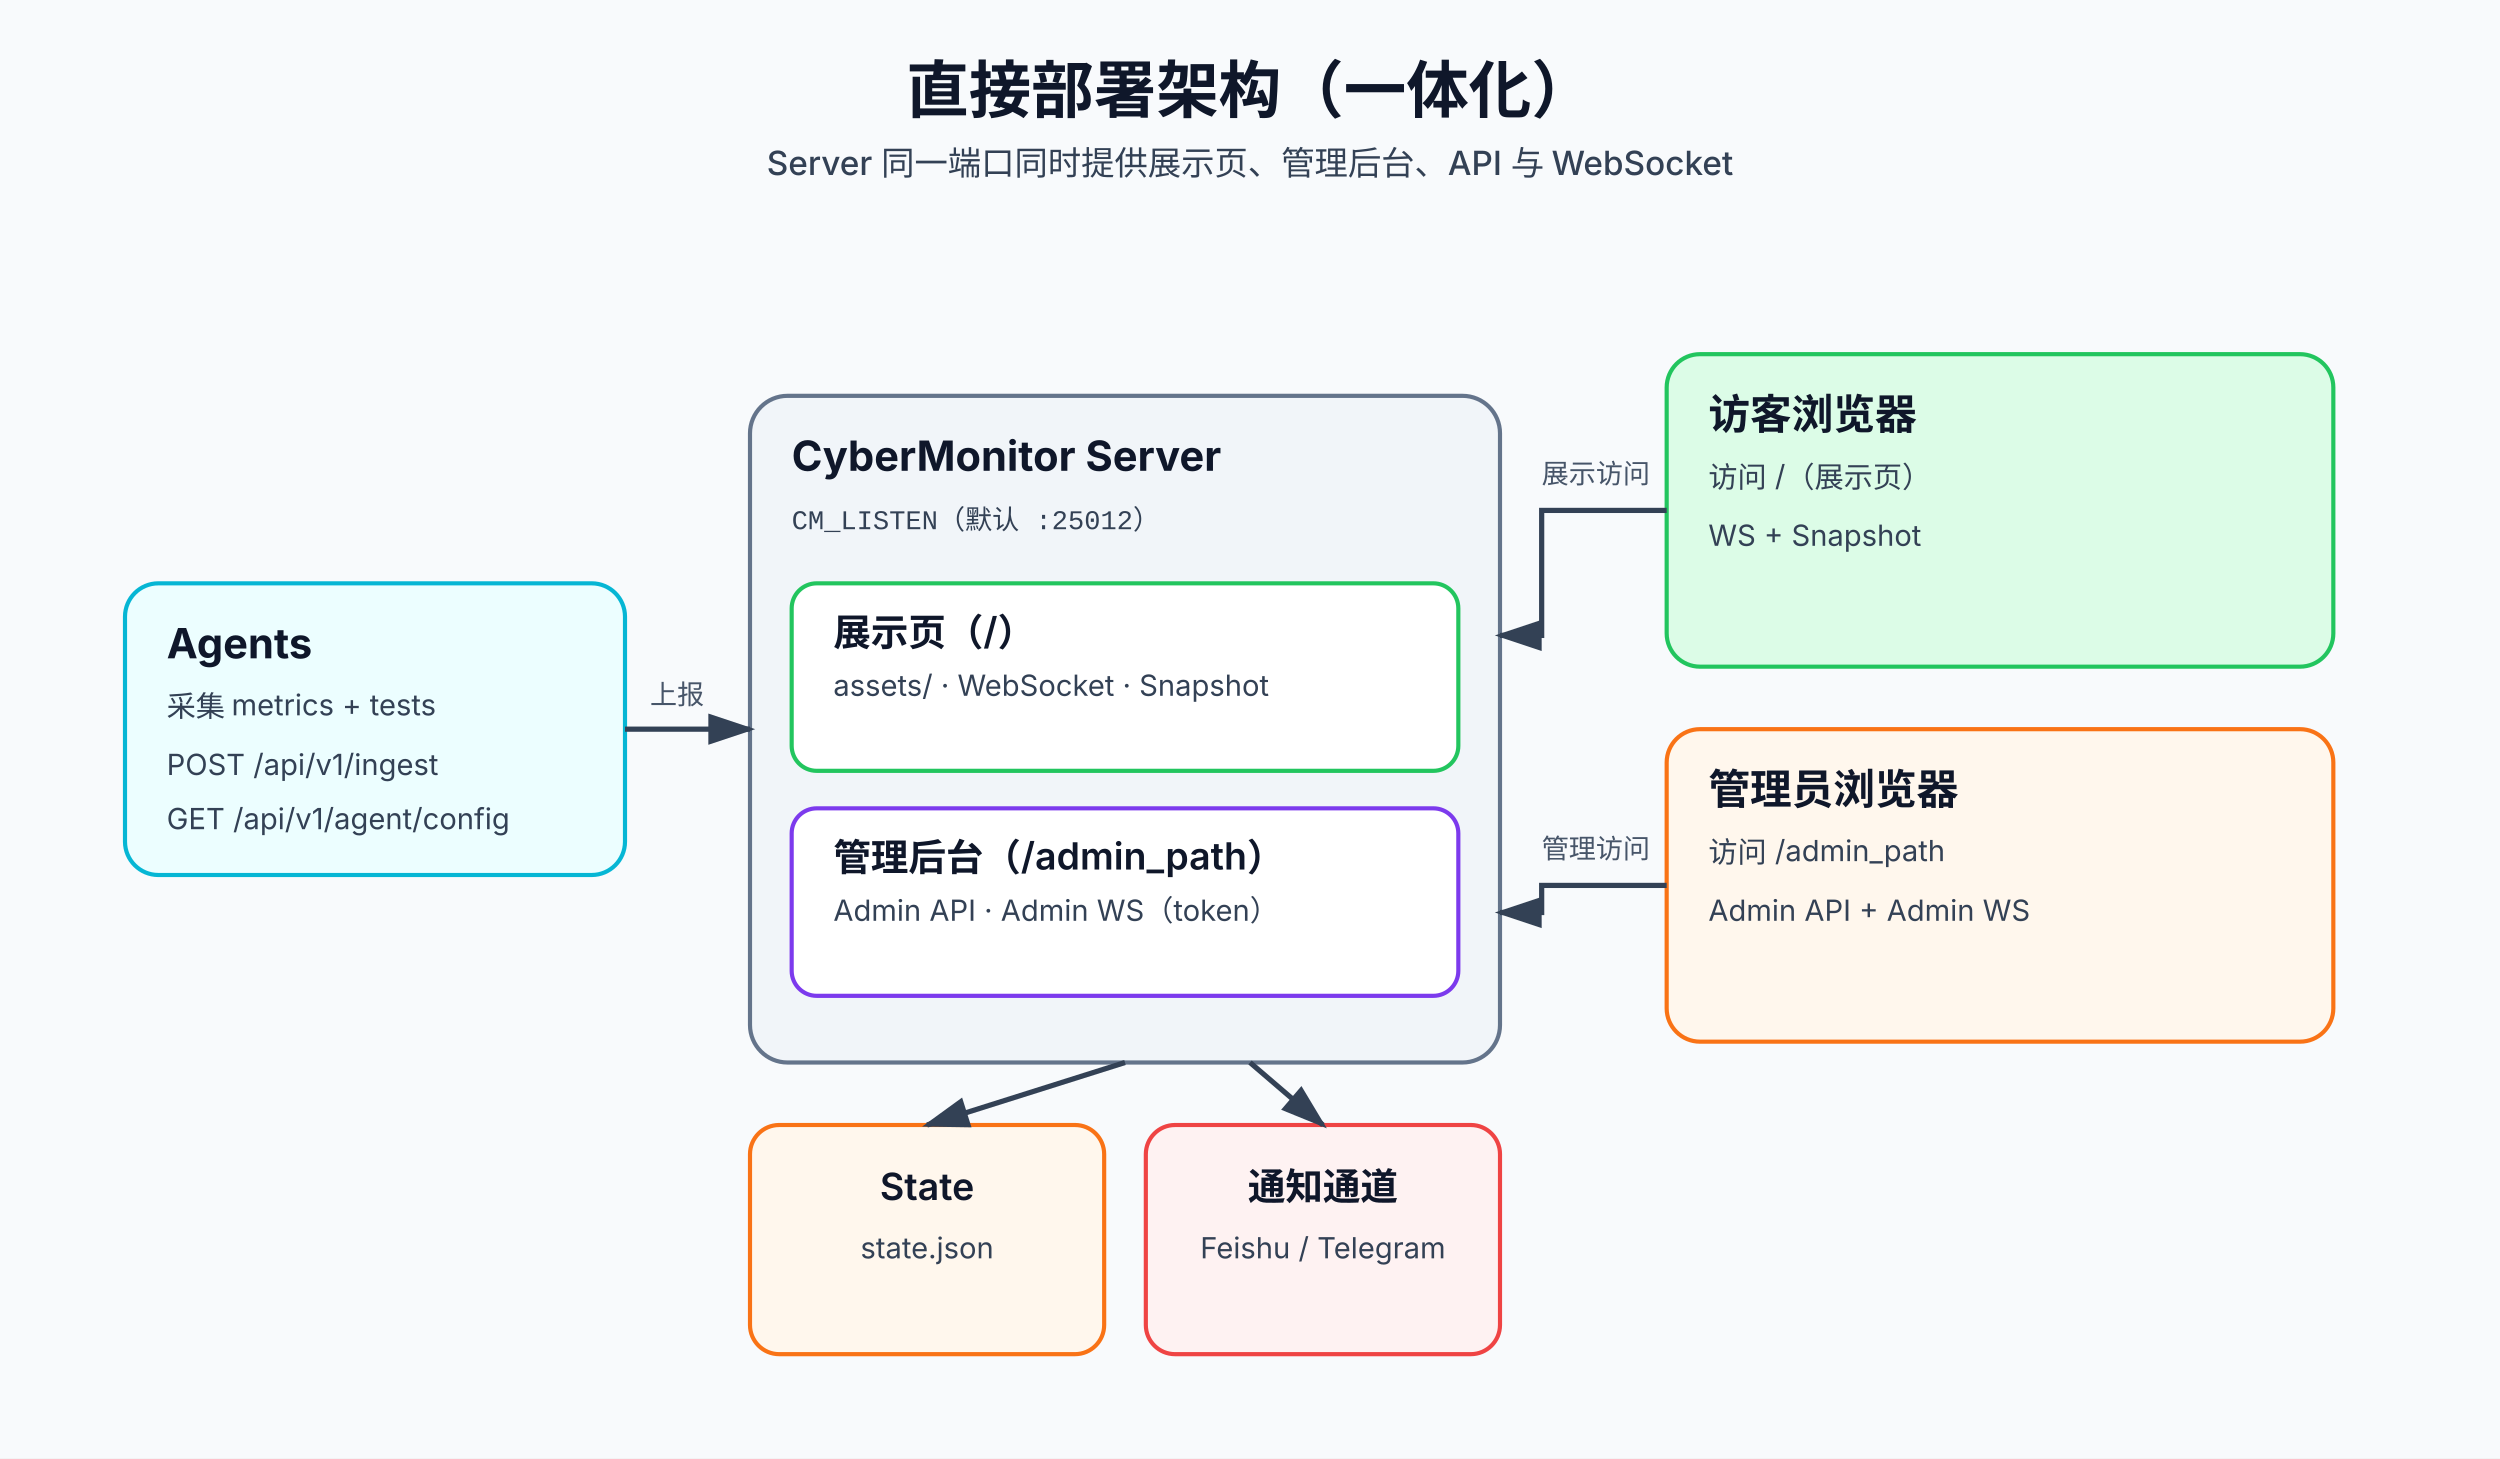
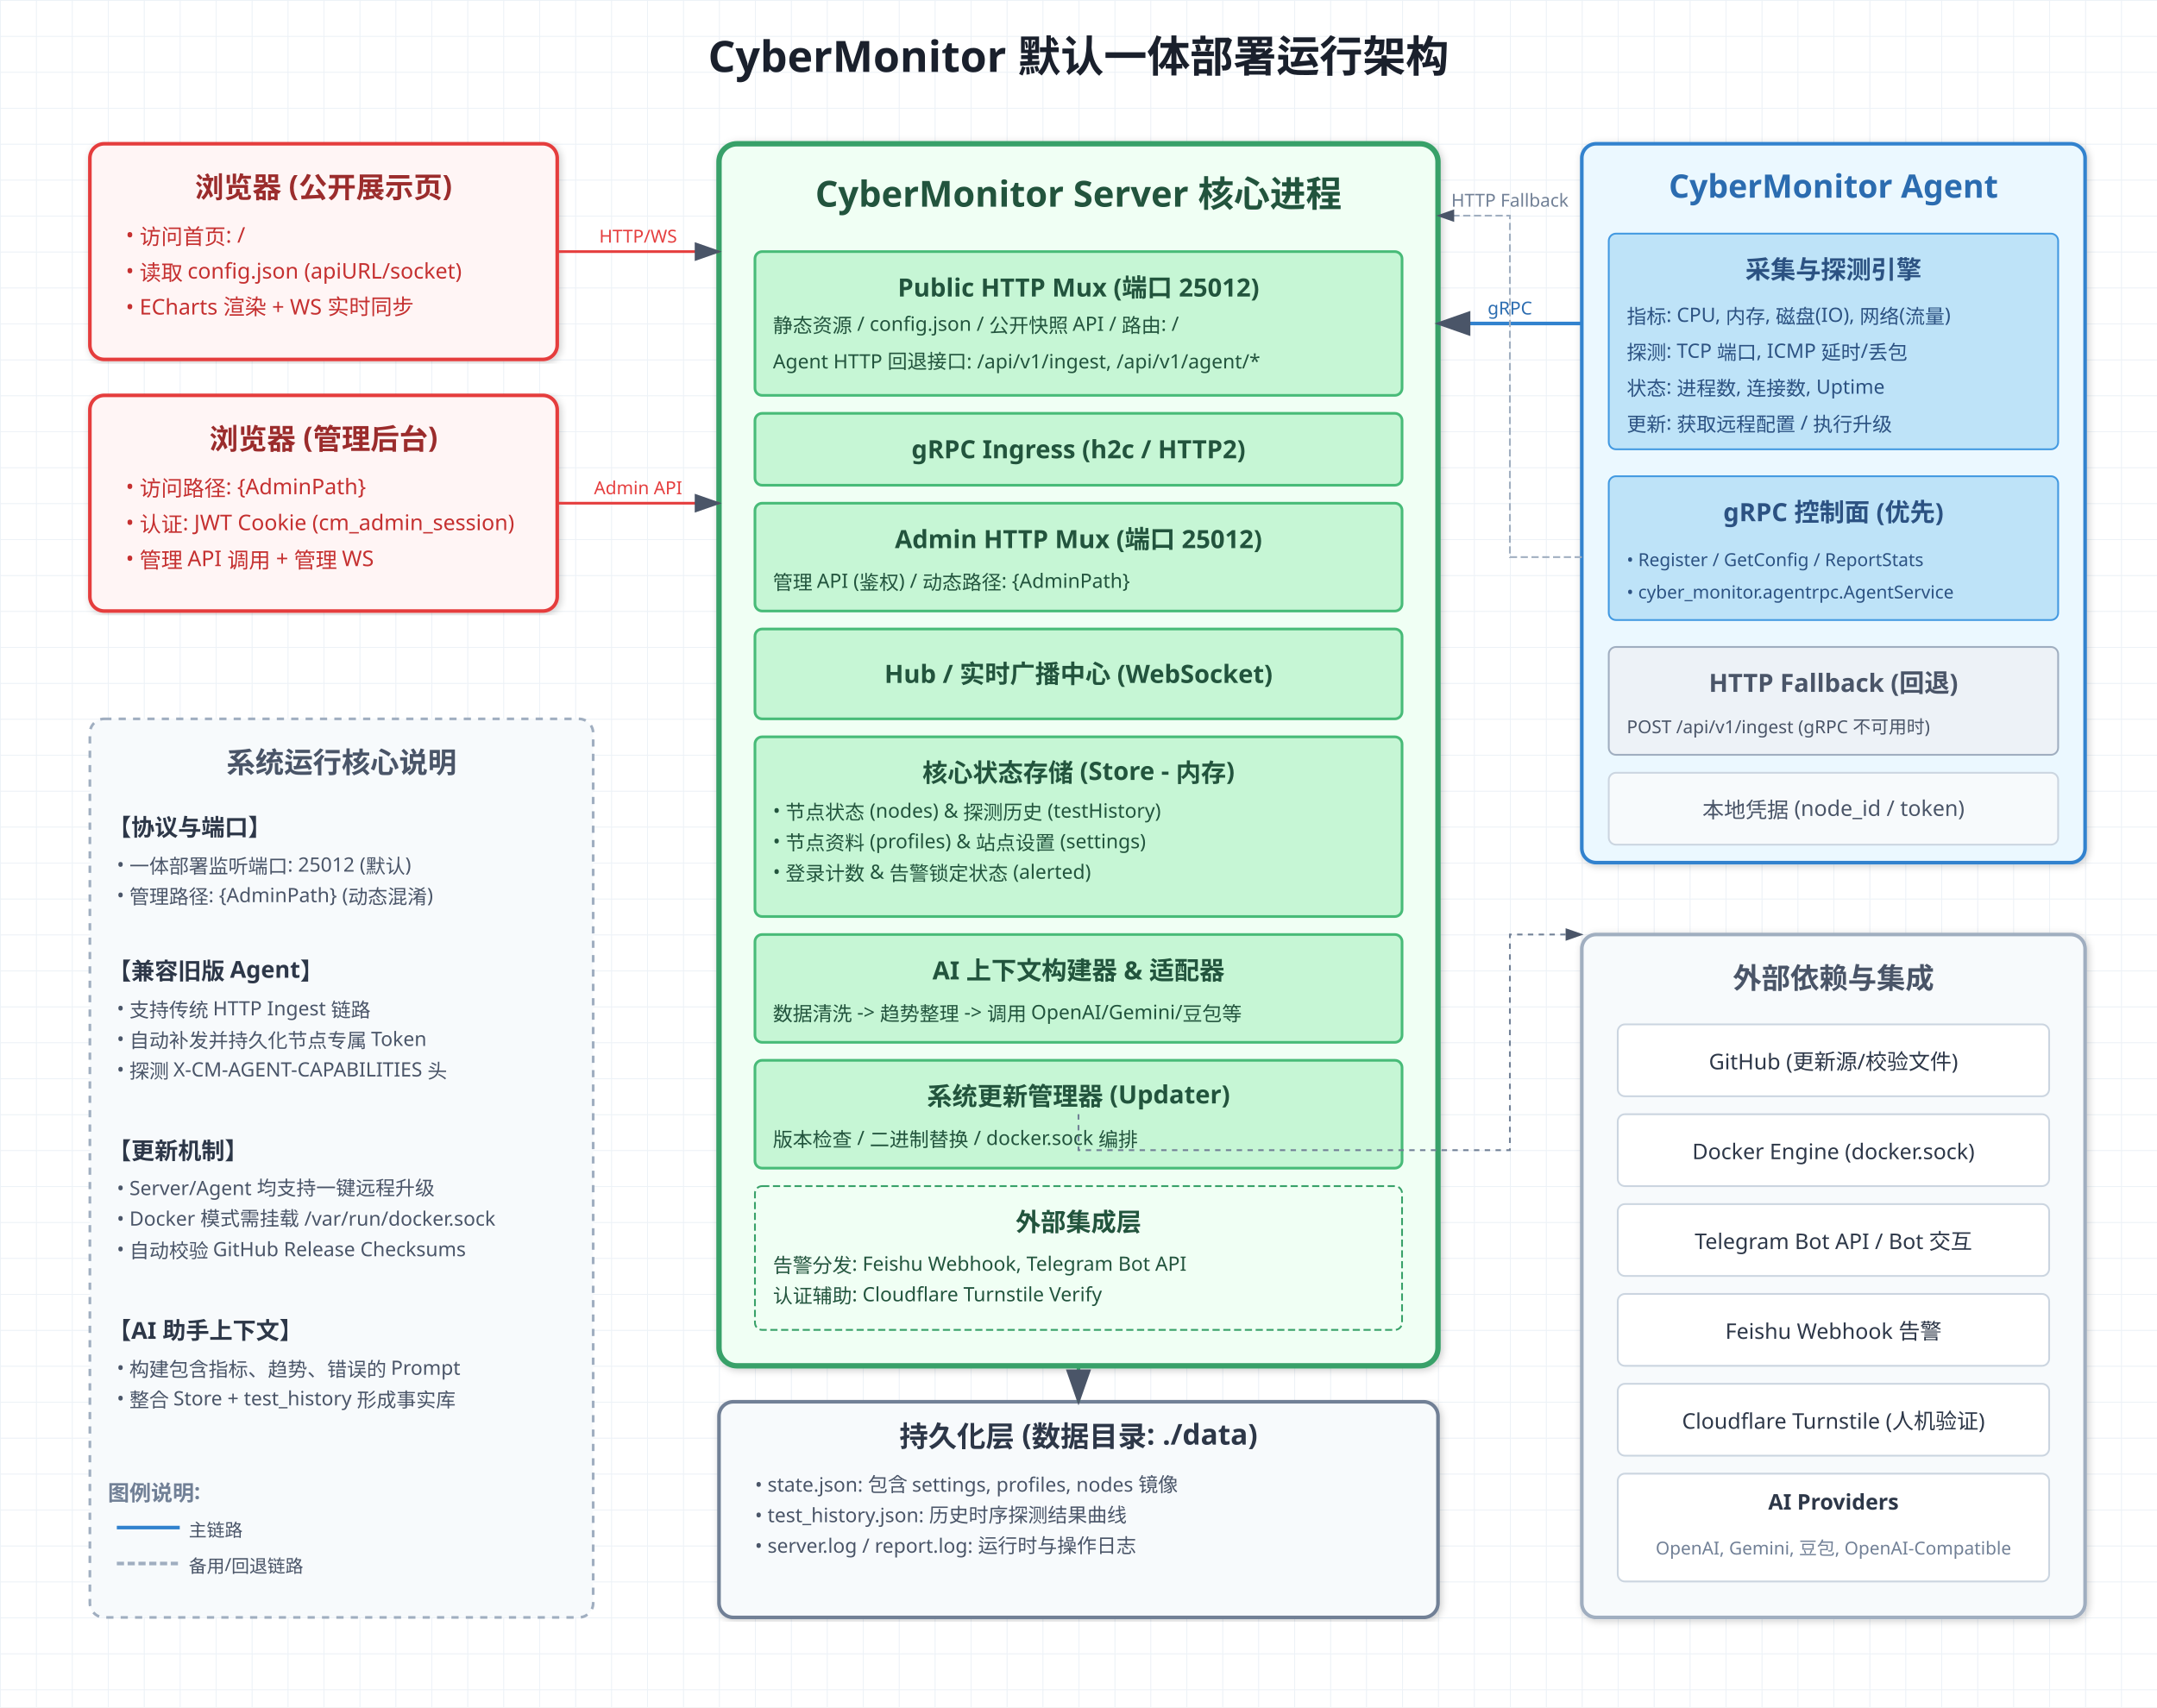
- <svg xmlns="http://www.w3.org/2000/svg" width="1200" height="700" viewBox="0 0 1200 700">
+ <svg xmlns="http://www.w3.org/2000/svg" width="1200" height="950" viewBox="0 0 1200 950">
  <defs>
-     <style>
-       .title { font: 700 30px system-ui, -apple-system, 'Segoe UI', 'PingFang SC', 'Microsoft YaHei', sans-serif; fill: #0f172a; }
-       .subtitle { font: 500 16px system-ui, -apple-system, 'Segoe UI', 'PingFang SC', 'Microsoft YaHei', sans-serif; fill: #334155; }
-       .h { font: 700 20px system-ui, -apple-system, 'Segoe UI', 'PingFang SC', 'Microsoft YaHei', sans-serif; fill: #0f172a; }
-       .t { font: 600 18px system-ui, -apple-system, 'Segoe UI', 'PingFang SC', 'Microsoft YaHei', sans-serif; fill: #0f172a; }
-       .p { font: 400 14px system-ui, -apple-system, 'Segoe UI', 'PingFang SC', 'Microsoft YaHei', sans-serif; fill: #334155; }
-       .s { font: 400 13px system-ui, -apple-system, 'Segoe UI', 'PingFang SC', 'Microsoft YaHei', sans-serif; fill: #475569; }
-       .mono { font: 500 13px ui-monospace, SFMono-Regular, Menlo, Monaco, Consolas, 'Liberation Mono', 'Courier New', monospace; fill: #334155; }
-       .dash { stroke-dasharray: 10 8; }
-     </style>
-     <marker id="arrow" markerWidth="10" markerHeight="10" refX="8" refY="3" orient="auto" markerUnits="strokeWidth">
-       <path d="M0,0 L0,6 L9,3 z" fill="#334155" />
+     <pattern id="grid" width="20" height="20" patternUnits="userSpaceOnUse">
+       <path d="M 20 0 L 0 0 0 20" fill="none" stroke="#EDF2F7" stroke-width="1" />
+     </pattern>
+     <marker id="arrow" markerWidth="10" markerHeight="7" refX="9" refY="3.5" orient="auto">
+       <polygon points="0 0, 10 3.5, 0 7" fill="#4A5568" />
    </marker>
+     <filter id="shadow" x="-2%" y="-2%" width="104%" height="104%">
+       <feGaussianBlur in="SourceAlpha" stdDeviation="2" />
+       <feOffset dx="1" dy="1" result="offsetblur" />
+       <feComponentTransfer>
+         <feFuncA type="linear" slope="0.2" />
+       </feComponentTransfer>
+       <feMerge>
+         <feMergeNode />
+         <feMergeNode in="SourceGraphic" />
+       </feMerge>
+     </filter>
  </defs>
-   <rect x="0" y="0" width="1200" height="700" fill="#f8fafc" />
-   <text x="600" y="54" text-anchor="middle" class="title">直接部署架构（一体化）</text>
-   <text x="600" y="84" text-anchor="middle" class="subtitle">Server 同一端口同时提供展示页、管理后台、API 与 WebSocket</text>
-   <rect x="60" y="280" width="240" height="140" rx="16" fill="#ecfeff" stroke="#06b6d4" stroke-width="2" />
-   <text x="80" y="316" class="h">Agents</text>
-   <text x="80" y="344" class="p">采集 metrics + tests</text>
-   <text x="80" y="372" class="p">POST /api/v1/ingest</text>
-   <text x="80" y="398" class="p">GET /api/v1/agent/config</text>
-   <rect x="360" y="190" width="360" height="320" rx="18" fill="#f1f5f9" stroke="#64748b" stroke-width="2" />
-   <text x="380" y="226" class="h">CyberMonitor Server</text>
-   <text x="380" y="254" class="mono">CM_LISTEN（默认 :25012）</text>
-   <rect x="380" y="280" width="320" height="90" rx="12" fill="#ffffff" stroke="#22c55e" stroke-width="2" />
-   <text x="400" y="310" class="t">展示页（/）</text>
-   <text x="400" y="334" class="p">assets/ · WebSocket · Snapshot</text>
-   <rect x="380" y="388" width="320" height="90" rx="12" fill="#ffffff" stroke="#7c3aed" stroke-width="2" />
-   <text x="400" y="418" class="t">管理后台（/admin_path）</text>
-   <text x="400" y="442" class="p">Admin API · Admin WS（token）</text>
-   <rect x="800" y="170" width="320" height="150" rx="16" fill="#dcfce7" stroke="#22c55e" stroke-width="2" />
-   <text x="820" y="206" class="h">访客浏览器</text>
-   <text x="820" y="234" class="p">访问 /（展示页）</text>
-   <text x="820" y="262" class="p">WS + Snapshot</text>
-   <rect x="800" y="350" width="320" height="150" rx="16" fill="#fff7ed" stroke="#f97316" stroke-width="2" />
-   <text x="820" y="386" class="h">管理员浏览器</text>
-   <text x="820" y="414" class="p">访问 /admin_path</text>
-   <text x="820" y="442" class="p">Admin API + Admin WS</text>
-   <rect x="360" y="540" width="170" height="110" rx="14" fill="#fff7ed" stroke="#f97316" stroke-width="2" />
-   <text x="445" y="576" text-anchor="middle" class="t">State</text>
-   <text x="445" y="604" text-anchor="middle" class="p">state.json</text>
-   <rect x="550" y="540" width="170" height="110" rx="14" fill="#fef2f2" stroke="#ef4444" stroke-width="2" />
-   <text x="635" y="576" text-anchor="middle" class="t">通知通道</text>
-   <text x="635" y="604" text-anchor="middle" class="p">Feishu / Telegram</text>
-   <path d="M300 350 L360 350" stroke="#334155" stroke-width="2.5" fill="none" marker-end="url(#arrow)" />
-   <text x="312" y="338" class="s">上报</text>
-   <path d="M800 245 L740 245 L740 305 L720 305" stroke="#334155" stroke-width="2.5" fill="none" marker-end="url(#arrow)" />
-   <text x="740" y="232" class="s">展示访问</text>
-   <path d="M800 425 L740 425 L740 438 L720 438" stroke="#334155" stroke-width="2.5" fill="none" marker-end="url(#arrow)" />
-   <text x="740" y="412" class="s">管理访问</text>
-   <path d="M540 510 L445 540" stroke="#334155" stroke-width="2.5" fill="none" marker-end="url(#arrow)" />
-   <path d="M600 510 L635 540" stroke="#334155" stroke-width="2.5" fill="none" marker-end="url(#arrow)" />
+   <rect width="100%" height="100%" fill="#FFFFFF" />
+   <rect width="100%" height="100%" fill="url(#grid)" />
+   <text x="600" y="40" font-family="PingFang SC, sans-serif" font-size="24" font-weight="bold" text-anchor="middle" fill="#1A202C">CyberMonitor 默认一体部署运行架构</text>
+   <g transform="translate(50, 80)">
+     <rect width="260" height="120" rx="8" fill="#FFF5F5" stroke="#E53E3E" stroke-width="2" filter="url(#shadow)" />
+     <text x="130" y="30" font-family="PingFang SC" font-size="16" font-weight="bold" text-anchor="middle" fill="#9B2C2C">浏览器 (公开展示页)</text>
+     <text x="20" y="55" font-family="PingFang SC" font-size="12" fill="#C53030">• 访问首页: /</text>
+     <text x="20" y="75" font-family="PingFang SC" font-size="12" fill="#C53030">• 读取 config.json (apiURL/socket)</text>
+     <text x="20" y="95" font-family="PingFang SC" font-size="12" fill="#C53030">• ECharts 渲染 + WS 实时同步</text>
+   </g>
+   <g transform="translate(50, 220)">
+     <rect width="260" height="120" rx="8" fill="#FFF5F5" stroke="#E53E3E" stroke-width="2" filter="url(#shadow)" />
+     <text x="130" y="30" font-family="PingFang SC" font-size="16" font-weight="bold" text-anchor="middle" fill="#9B2C2C">浏览器 (管理后台)</text>
+     <text x="20" y="55" font-family="PingFang SC" font-size="12" fill="#C53030">• 访问路径: {AdminPath}</text>
+     <text x="20" y="75" font-family="PingFang SC" font-size="12" fill="#C53030">• 认证: JWT Cookie (cm_admin_session)</text>
+     <text x="20" y="95" font-family="PingFang SC" font-size="12" fill="#C53030">• 管理 API 调用 + 管理 WS</text>
+   </g>
+   <g transform="translate(400, 80)">
+     <rect width="400" height="680" rx="10" fill="#F0FFF4" stroke="#38A169" stroke-width="3" filter="url(#shadow)" />
+     <text x="200" y="35" font-family="PingFang SC" font-size="20" font-weight="bold" text-anchor="middle" fill="#22543D">CyberMonitor Server 核心进程</text>
+     <g transform="translate(20, 60)">
+       <rect width="360" height="80" rx="4" fill="#C6F6D5" stroke="#48BB78" stroke-width="1.5" />
+       <text x="180" y="25" font-family="PingFang SC" font-size="14" font-weight="bold" text-anchor="middle" fill="#22543D">Public HTTP Mux (端口 25012)</text>
+       <text x="10" y="45" font-family="PingFang SC" font-size="11" fill="#22543D">静态资源 / config.json / 公开快照 API / 路由: /</text>
+       <text x="10" y="65" font-family="PingFang SC" font-size="11" fill="#22543D">Agent HTTP 回退接口: /api/v1/ingest, /api/v1/agent/*</text>
+     </g>
+     <g transform="translate(20, 150)">
+       <rect width="360" height="40" rx="4" fill="#C6F6D5" stroke="#48BB78" stroke-width="1.5" />
+       <text x="180" y="25" font-family="PingFang SC" font-size="14" font-weight="bold" text-anchor="middle" fill="#22543D">gRPC Ingress (h2c / HTTP2)</text>
+     </g>
+     <g transform="translate(20, 200)">
+       <rect width="360" height="60" rx="4" fill="#C6F6D5" stroke="#48BB78" stroke-width="1.5" />
+       <text x="180" y="25" font-family="PingFang SC" font-size="14" font-weight="bold" text-anchor="middle" fill="#22543D">Admin HTTP Mux (端口 25012)</text>
+       <text x="10" y="48" font-family="PingFang SC" font-size="11" fill="#22543D">管理 API (鉴权) / 动态路径: {AdminPath}</text>
+     </g>
+     <g transform="translate(20, 270)">
+       <rect width="360" height="50" rx="4" fill="#C6F6D5" stroke="#48BB78" stroke-width="1.5" />
+       <text x="180" y="30" font-family="PingFang SC" font-size="14" font-weight="bold" text-anchor="middle" fill="#22543D">Hub / 实时广播中心 (WebSocket)</text>
+     </g>
+     <g transform="translate(20, 330)">
+       <rect width="360" height="100" rx="4" fill="#C6F6D5" stroke="#48BB78" stroke-width="1.5" />
+       <text x="180" y="25" font-family="PingFang SC" font-size="14" font-weight="bold" text-anchor="middle" fill="#22543D">核心状态存储 (Store - 内存)</text>
+       <text x="10" y="45" font-family="PingFang SC" font-size="11" fill="#22543D">• 节点状态 (nodes) &amp; 探测历史 (testHistory)</text>
+       <text x="10" y="62" font-family="PingFang SC" font-size="11" fill="#22543D">• 节点资料 (profiles) &amp; 站点设置 (settings)</text>
+       <text x="10" y="79" font-family="PingFang SC" font-size="11" fill="#22543D">• 登录计数 &amp; 告警锁定状态 (alerted)</text>
+     </g>
+     <g transform="translate(20, 440)">
+       <rect width="360" height="60" rx="4" fill="#C6F6D5" stroke="#48BB78" stroke-width="1.5" />
+       <text x="180" y="25" font-family="PingFang SC" font-size="14" font-weight="bold" text-anchor="middle" fill="#22543D">AI 上下文构建器 &amp; 适配器</text>
+       <text x="10" y="48" font-family="PingFang SC" font-size="11" fill="#22543D">数据清洗 -&gt; 趋势整理 -&gt; 调用 OpenAI/Gemini/豆包等</text>
+     </g>
+     <g transform="translate(20, 510)">
+       <rect width="360" height="60" rx="4" fill="#C6F6D5" stroke="#48BB78" stroke-width="1.5" />
+       <text x="180" y="25" font-family="PingFang SC" font-size="14" font-weight="bold" text-anchor="middle" fill="#22543D">系统更新管理器 (Updater)</text>
+       <text x="10" y="48" font-family="PingFang SC" font-size="11" fill="#22543D">版本检查 / 二进制替换 / docker.sock 编排</text>
+     </g>
+     <g transform="translate(20, 580)">
+       <rect width="360" height="80" rx="4" fill="#F0FFF4" stroke="#38A169" stroke-width="1" stroke-dasharray="4,2" />
+       <text x="180" y="25" font-family="PingFang SC" font-size="14" font-weight="bold" text-anchor="middle" fill="#22543D">外部集成层</text>
+       <text x="10" y="48" font-family="PingFang SC" font-size="11" fill="#22543D">告警分发: Feishu Webhook, Telegram Bot API</text>
+       <text x="10" y="65" font-family="PingFang SC" font-size="11" fill="#22543D">认证辅助: Cloudflare Turnstile Verify</text>
+     </g>
+   </g>
+   <g transform="translate(880, 80)">
+     <rect width="280" height="400" rx="8" fill="#EBF8FF" stroke="#3182CE" stroke-width="2" filter="url(#shadow)" />
+     <text x="140" y="30" font-family="PingFang SC" font-size="18" font-weight="bold" text-anchor="middle" fill="#2B6CB0">CyberMonitor Agent</text>
+     <g transform="translate(15, 50)">
+       <rect width="250" height="120" rx="4" fill="#BEE3F8" stroke="#4299E1" />
+       <text x="125" y="25" font-family="PingFang SC" font-size="14" font-weight="bold" text-anchor="middle" fill="#2C5282">采集与探测引擎</text>
+       <text x="10" y="50" font-family="PingFang SC" font-size="11" fill="#2C5282">指标: CPU, 内存, 磁盘(IO), 网络(流量)</text>
+       <text x="10" y="70" font-family="PingFang SC" font-size="11" fill="#2C5282">探测: TCP 端口, ICMP 延时/丢包</text>
+       <text x="10" y="90" font-family="PingFang SC" font-size="11" fill="#2C5282">状态: 进程数, 连接数, Uptime</text>
+       <text x="10" y="110" font-family="PingFang SC" font-size="11" fill="#2C5282">更新: 获取远程配置 / 执行升级</text>
+     </g>
+     <g transform="translate(15, 185)">
+       <rect width="250" height="80" rx="4" fill="#BEE3F8" stroke="#4299E1" />
+       <text x="125" y="25" font-family="PingFang SC" font-size="14" font-weight="bold" text-anchor="middle" fill="#2C5282">gRPC 控制面 (优先)</text>
+       <text x="10" y="50" font-family="PingFang SC" font-size="10" fill="#2C5282">• Register / GetConfig / ReportStats</text>
+       <text x="10" y="68" font-family="PingFang SC" font-size="10" fill="#2C5282">• cyber_monitor.agentrpc.AgentService</text>
+     </g>
+     <g transform="translate(15, 280)">
+       <rect width="250" height="60" rx="4" fill="#EDF2F7" stroke="#A0AEC0" />
+       <text x="125" y="25" font-family="PingFang SC" font-size="14" font-weight="bold" text-anchor="middle" fill="#4A5568">HTTP Fallback (回退)</text>
+       <text x="10" y="48" font-family="PingFang SC" font-size="10" fill="#4A5568">POST /api/v1/ingest (gRPC 不可用时)</text>
+     </g>
+     <g transform="translate(15, 350)">
+       <rect width="250" height="40" rx="4" fill="#F7FAFC" stroke="#CBD5E0" />
+       <text x="125" y="25" font-family="PingFang SC" font-size="12" text-anchor="middle" fill="#4A5568">本地凭据 (node_id / token)</text>
+     </g>
+   </g>
+   <g transform="translate(880, 520)">
+     <rect width="280" height="380" rx="8" fill="#F7FAFC" stroke="#A0AEC0" stroke-width="2" filter="url(#shadow)" />
+     <text x="140" y="30" font-family="PingFang SC" font-size="16" font-weight="bold" text-anchor="middle" fill="#4A5568">外部依赖与集成</text>
+     <rect x="20" y="50" width="240" height="40" rx="4" fill="#FFFFFF" stroke="#CBD5E0" />
+     <text x="140" y="75" font-family="PingFang SC" font-size="12" text-anchor="middle" fill="#2D3748">GitHub (更新源/校验文件)</text>
+     <rect x="20" y="100" width="240" height="40" rx="4" fill="#FFFFFF" stroke="#CBD5E0" />
+     <text x="140" y="125" font-family="PingFang SC" font-size="12" text-anchor="middle" fill="#2D3748">Docker Engine (docker.sock)</text>
+     <rect x="20" y="150" width="240" height="40" rx="4" fill="#FFFFFF" stroke="#CBD5E0" />
+     <text x="140" y="175" font-family="PingFang SC" font-size="12" text-anchor="middle" fill="#2D3748">Telegram Bot API / Bot 交互</text>
+     <rect x="20" y="200" width="240" height="40" rx="4" fill="#FFFFFF" stroke="#CBD5E0" />
+     <text x="140" y="225" font-family="PingFang SC" font-size="12" text-anchor="middle" fill="#2D3748">Feishu Webhook 告警</text>
+     <rect x="20" y="250" width="240" height="40" rx="4" fill="#FFFFFF" stroke="#CBD5E0" />
+     <text x="140" y="275" font-family="PingFang SC" font-size="12" text-anchor="middle" fill="#2D3748">Cloudflare Turnstile (人机验证)</text>
+     <rect x="20" y="300" width="240" height="60" rx="4" fill="#FFFFFF" stroke="#CBD5E0" />
+     <text x="140" y="320" font-family="PingFang SC" font-size="12" font-weight="bold" text-anchor="middle" fill="#2D3748">AI Providers</text>
+     <text x="140" y="345" font-family="PingFang SC" font-size="10" text-anchor="middle" fill="#718096">OpenAI, Gemini, 豆包, OpenAI-Compatible</text>
+   </g>
+   <g transform="translate(400, 780)">
+     <rect width="400" height="120" rx="8" fill="#F7FAFC" stroke="#718096" stroke-width="2" filter="url(#shadow)" />
+     <text x="200" y="25" font-family="PingFang SC" font-size="16" font-weight="bold" text-anchor="middle" fill="#2D3748">持久化层 (数据目录: ./data)</text>
+     <text x="20" y="50" font-family="PingFang SC" font-size="11" fill="#4A5568">• state.json: 包含 settings, profiles, nodes 镜像</text>
+     <text x="20" y="67" font-family="PingFang SC" font-size="11" fill="#4A5568">• test_history.json: 历史时序探测结果曲线</text>
+     <text x="20" y="84" font-family="PingFang SC" font-size="11" fill="#4A5568">• server.log / report.log: 运行时与操作日志</text>
+   </g>
+   <g transform="translate(50, 400)">
+     <rect width="280" height="500" rx="8" fill="#F7FAFC" stroke="#A0AEC0" stroke-width="1.5" stroke-dasharray="4,4" />
+     <text x="140" y="30" font-family="PingFang SC" font-size="16" font-weight="bold" text-anchor="middle" fill="#4A5568">系统运行核心说明</text>
+     <g transform="translate(10, 50)">
+       <text x="0" y="15" font-family="PingFang SC" font-size="13" font-weight="bold" fill="#2D3748">【协议与端口】</text>
+       <text x="5" y="35" font-family="PingFang SC" font-size="11" fill="#4A5568">• 一体部署监听端口: 25012 (默认)</text>
+       <text x="5" y="52" font-family="PingFang SC" font-size="11" fill="#4A5568">• 管理路径: {AdminPath} (动态混淆)</text>
+     </g>
+     <g transform="translate(10, 130)">
+       <text x="0" y="15" font-family="PingFang SC" font-size="13" font-weight="bold" fill="#2D3748">【兼容旧版 Agent】</text>
+       <text x="5" y="35" font-family="PingFang SC" font-size="11" fill="#4A5568">• 支持传统 HTTP Ingest 链路</text>
+       <text x="5" y="52" font-family="PingFang SC" font-size="11" fill="#4A5568">• 自动补发并持久化节点专属 Token</text>
+       <text x="5" y="69" font-family="PingFang SC" font-size="11" fill="#4A5568">• 探测 X-CM-AGENT-CAPABILITIES 头</text>
+     </g>
+     <g transform="translate(10, 230)">
+       <text x="0" y="15" font-family="PingFang SC" font-size="13" font-weight="bold" fill="#2D3748">【更新机制】</text>
+       <text x="5" y="35" font-family="PingFang SC" font-size="11" fill="#4A5568">• Server/Agent 均支持一键远程升级</text>
+       <text x="5" y="52" font-family="PingFang SC" font-size="11" fill="#4A5568">• Docker 模式需挂载 /var/run/docker.sock</text>
+       <text x="5" y="69" font-family="PingFang SC" font-size="11" fill="#4A5568">• 自动校验 GitHub Release Checksums</text>
+     </g>
+     <g transform="translate(10, 330)">
+       <text x="0" y="15" font-family="PingFang SC" font-size="13" font-weight="bold" fill="#2D3748">【AI 助手上下文】</text>
+       <text x="5" y="35" font-family="PingFang SC" font-size="11" fill="#4A5568">• 构建包含指标、趋势、错误的 Prompt</text>
+       <text x="5" y="52" font-family="PingFang SC" font-size="11" fill="#4A5568">• 整合 Store + test_history 形成事实库</text>
+     </g>
+     <g transform="translate(10, 420)">
+       <text x="0" y="15" font-family="PingFang SC" font-size="12" font-weight="bold" fill="#718096">图例说明:</text>
+       <line x1="5" y1="30" x2="40" y2="30" stroke="#3182CE" stroke-width="2" />
+       <text x="45" y="35" font-family="PingFang SC" font-size="10" fill="#4A5568">主链路</text>
+       <line x1="5" y1="50" x2="40" y2="50" stroke="#A0AEC0" stroke-width="2" stroke-dasharray="4,2" />
+       <text x="45" y="55" font-family="PingFang SC" font-size="10" fill="#4A5568">备用/回退链路</text>
+     </g>
+   </g>
+   <path d="M 310 140 L 400 140" fill="none" stroke="#E53E3E" stroke-width="1.5" marker-end="url(#arrow)" />
+   <text x="355" y="135" font-family="PingFang SC" font-size="10" text-anchor="middle" fill="#E53E3E">HTTP/WS</text>
+   <path d="M 310 280 L 400 280" fill="none" stroke="#E53E3E" stroke-width="1.5" marker-end="url(#arrow)" />
+   <text x="355" y="275" font-family="PingFang SC" font-size="10" text-anchor="middle" fill="#E53E3E">Admin API</text>
+   <path d="M 880 180 L 800 180" fill="none" stroke="#3182CE" stroke-width="2" marker-end="url(#arrow)" />
+   <text x="840" y="175" font-family="PingFang SC" font-size="10" text-anchor="middle" fill="#2B6CB0">gRPC</text>
+   <path d="M 880 310 L 840 310 L 840 120 L 800 120" fill="none" stroke="#A0AEC0" stroke-width="1" stroke-dasharray="4,2" marker-end="url(#arrow)" />
+   <text x="840" y="115" font-family="PingFang SC" font-size="10" text-anchor="middle" fill="#718096">HTTP Fallback</text>
+   <path d="M 600 620 L 600 640 L 840 640 L 840 520 L 880 520" fill="none" stroke="#718096" stroke-width="1" stroke-dasharray="3,3" marker-end="url(#arrow)" />
+   <path d="M 600 760 L 600 780" fill="none" stroke="#38A169" stroke-width="2" marker-end="url(#arrow)" />
</svg>
